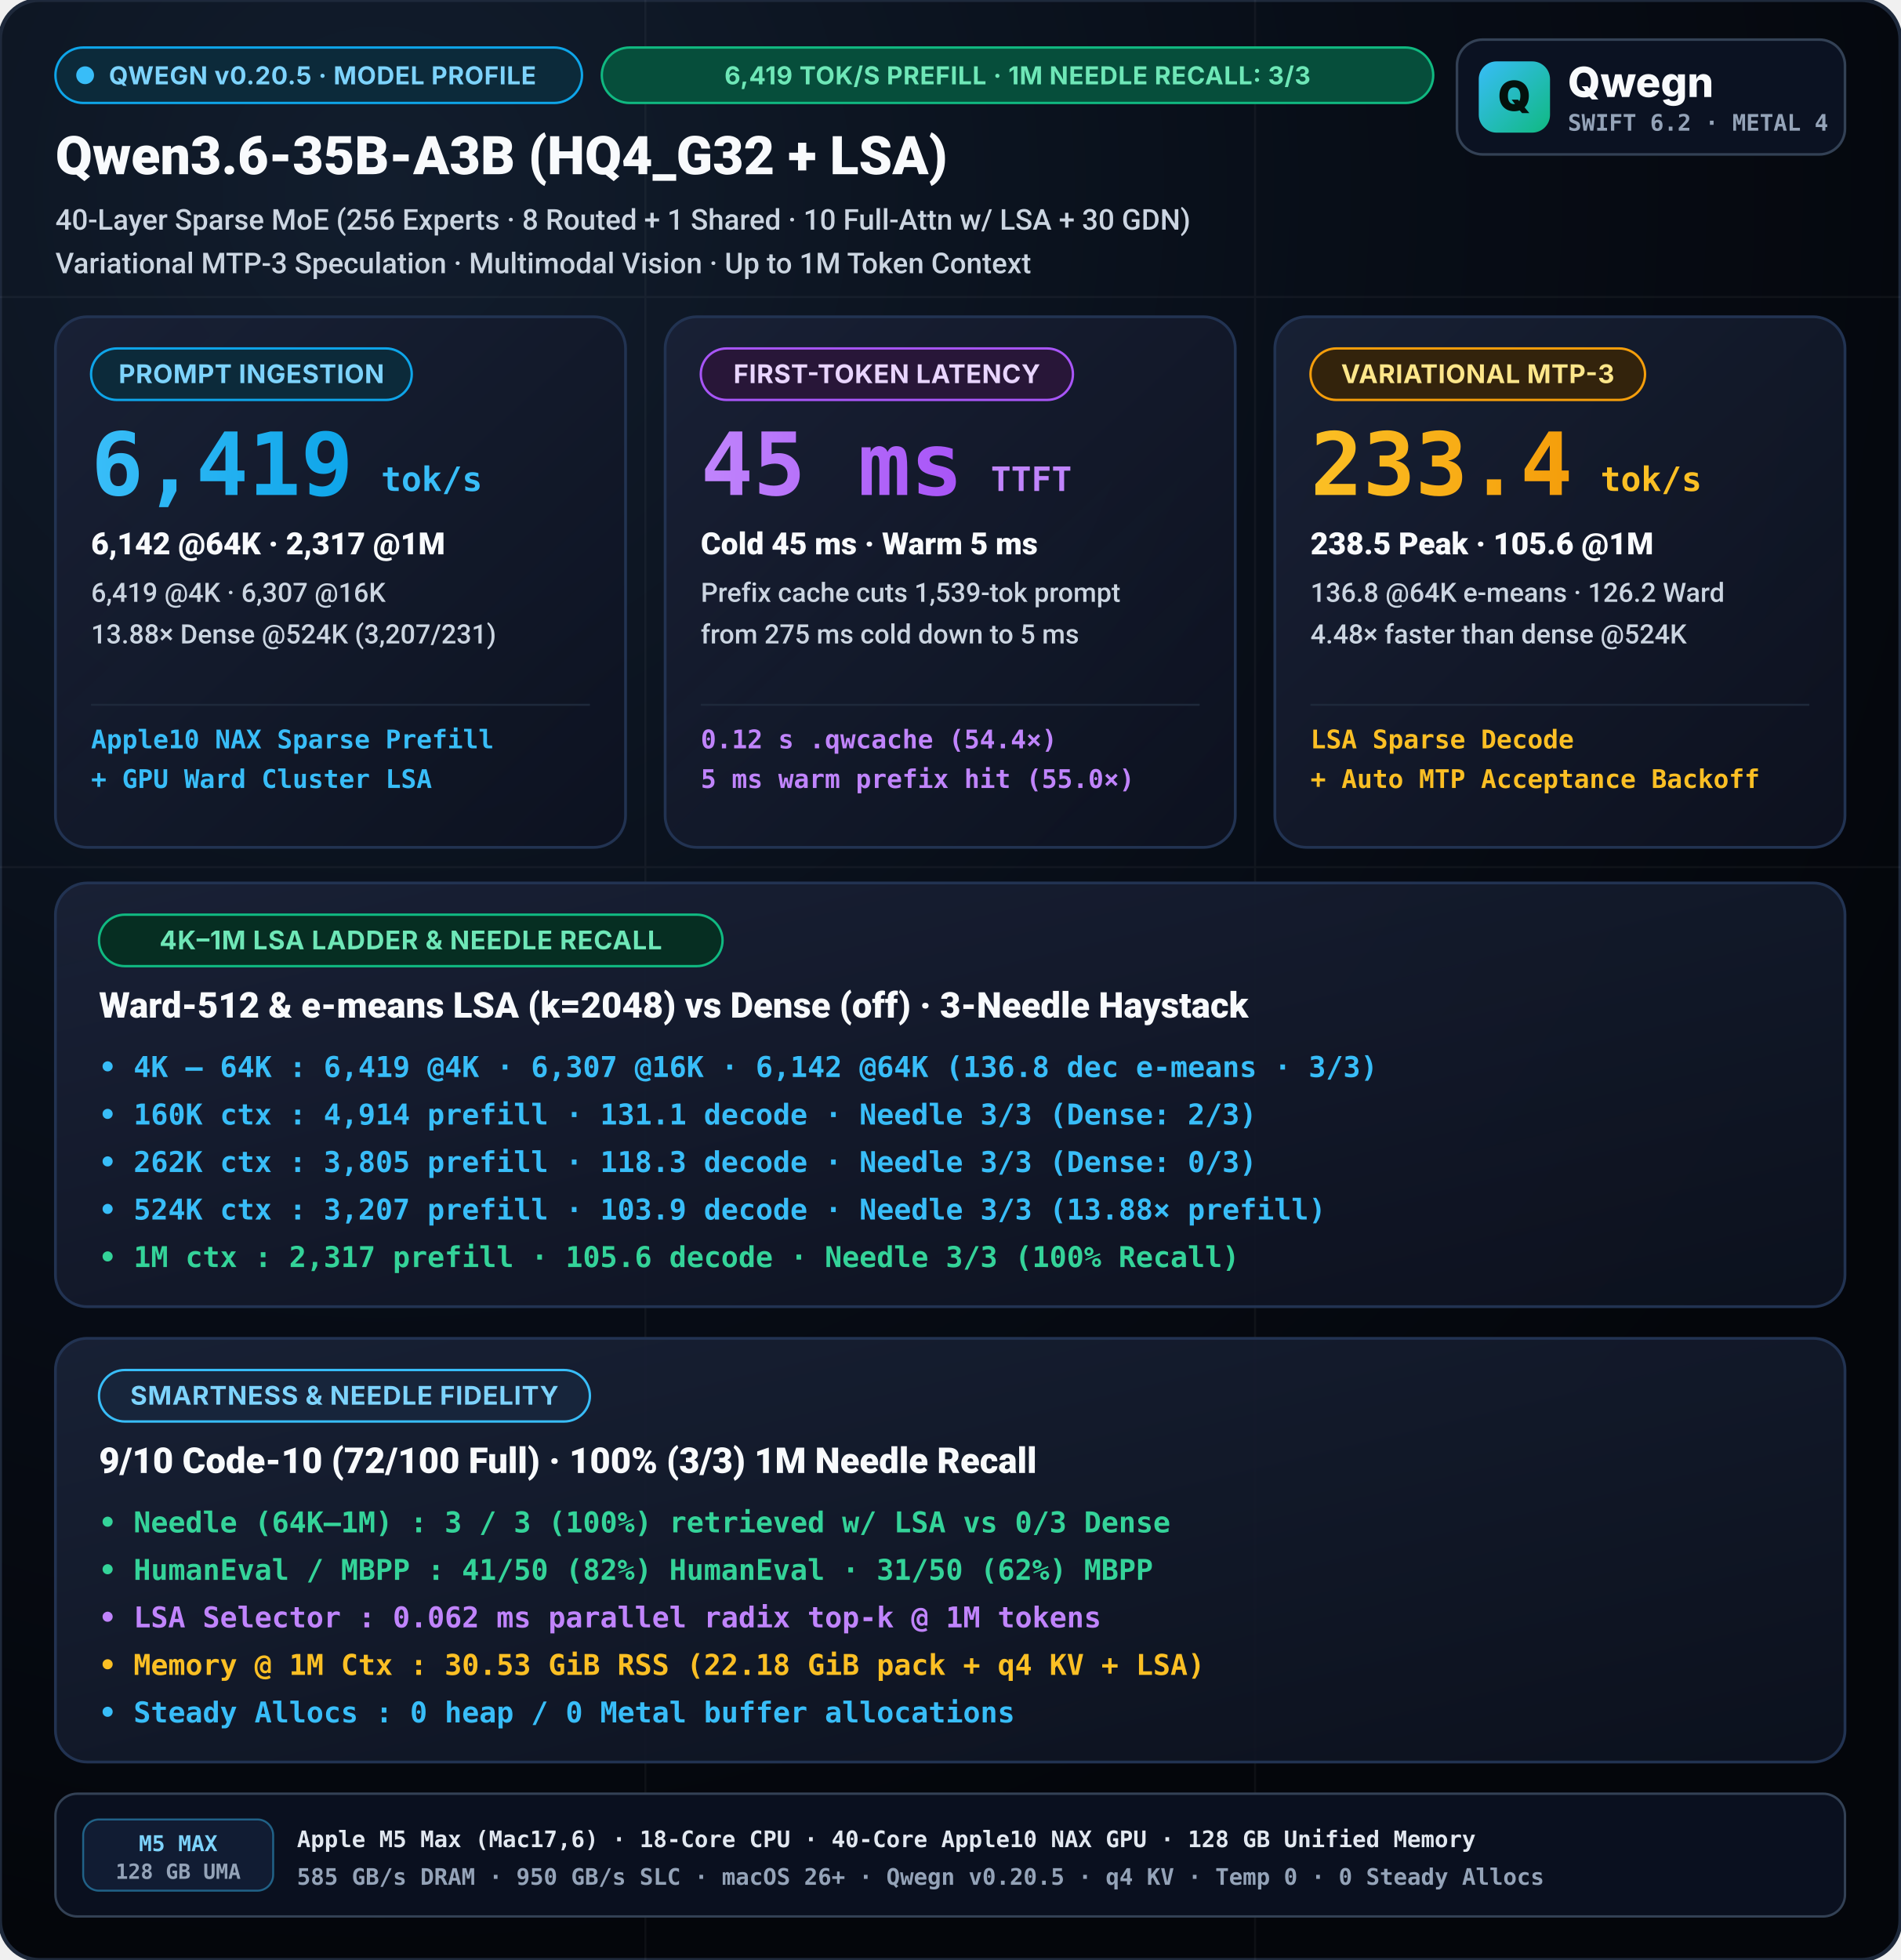
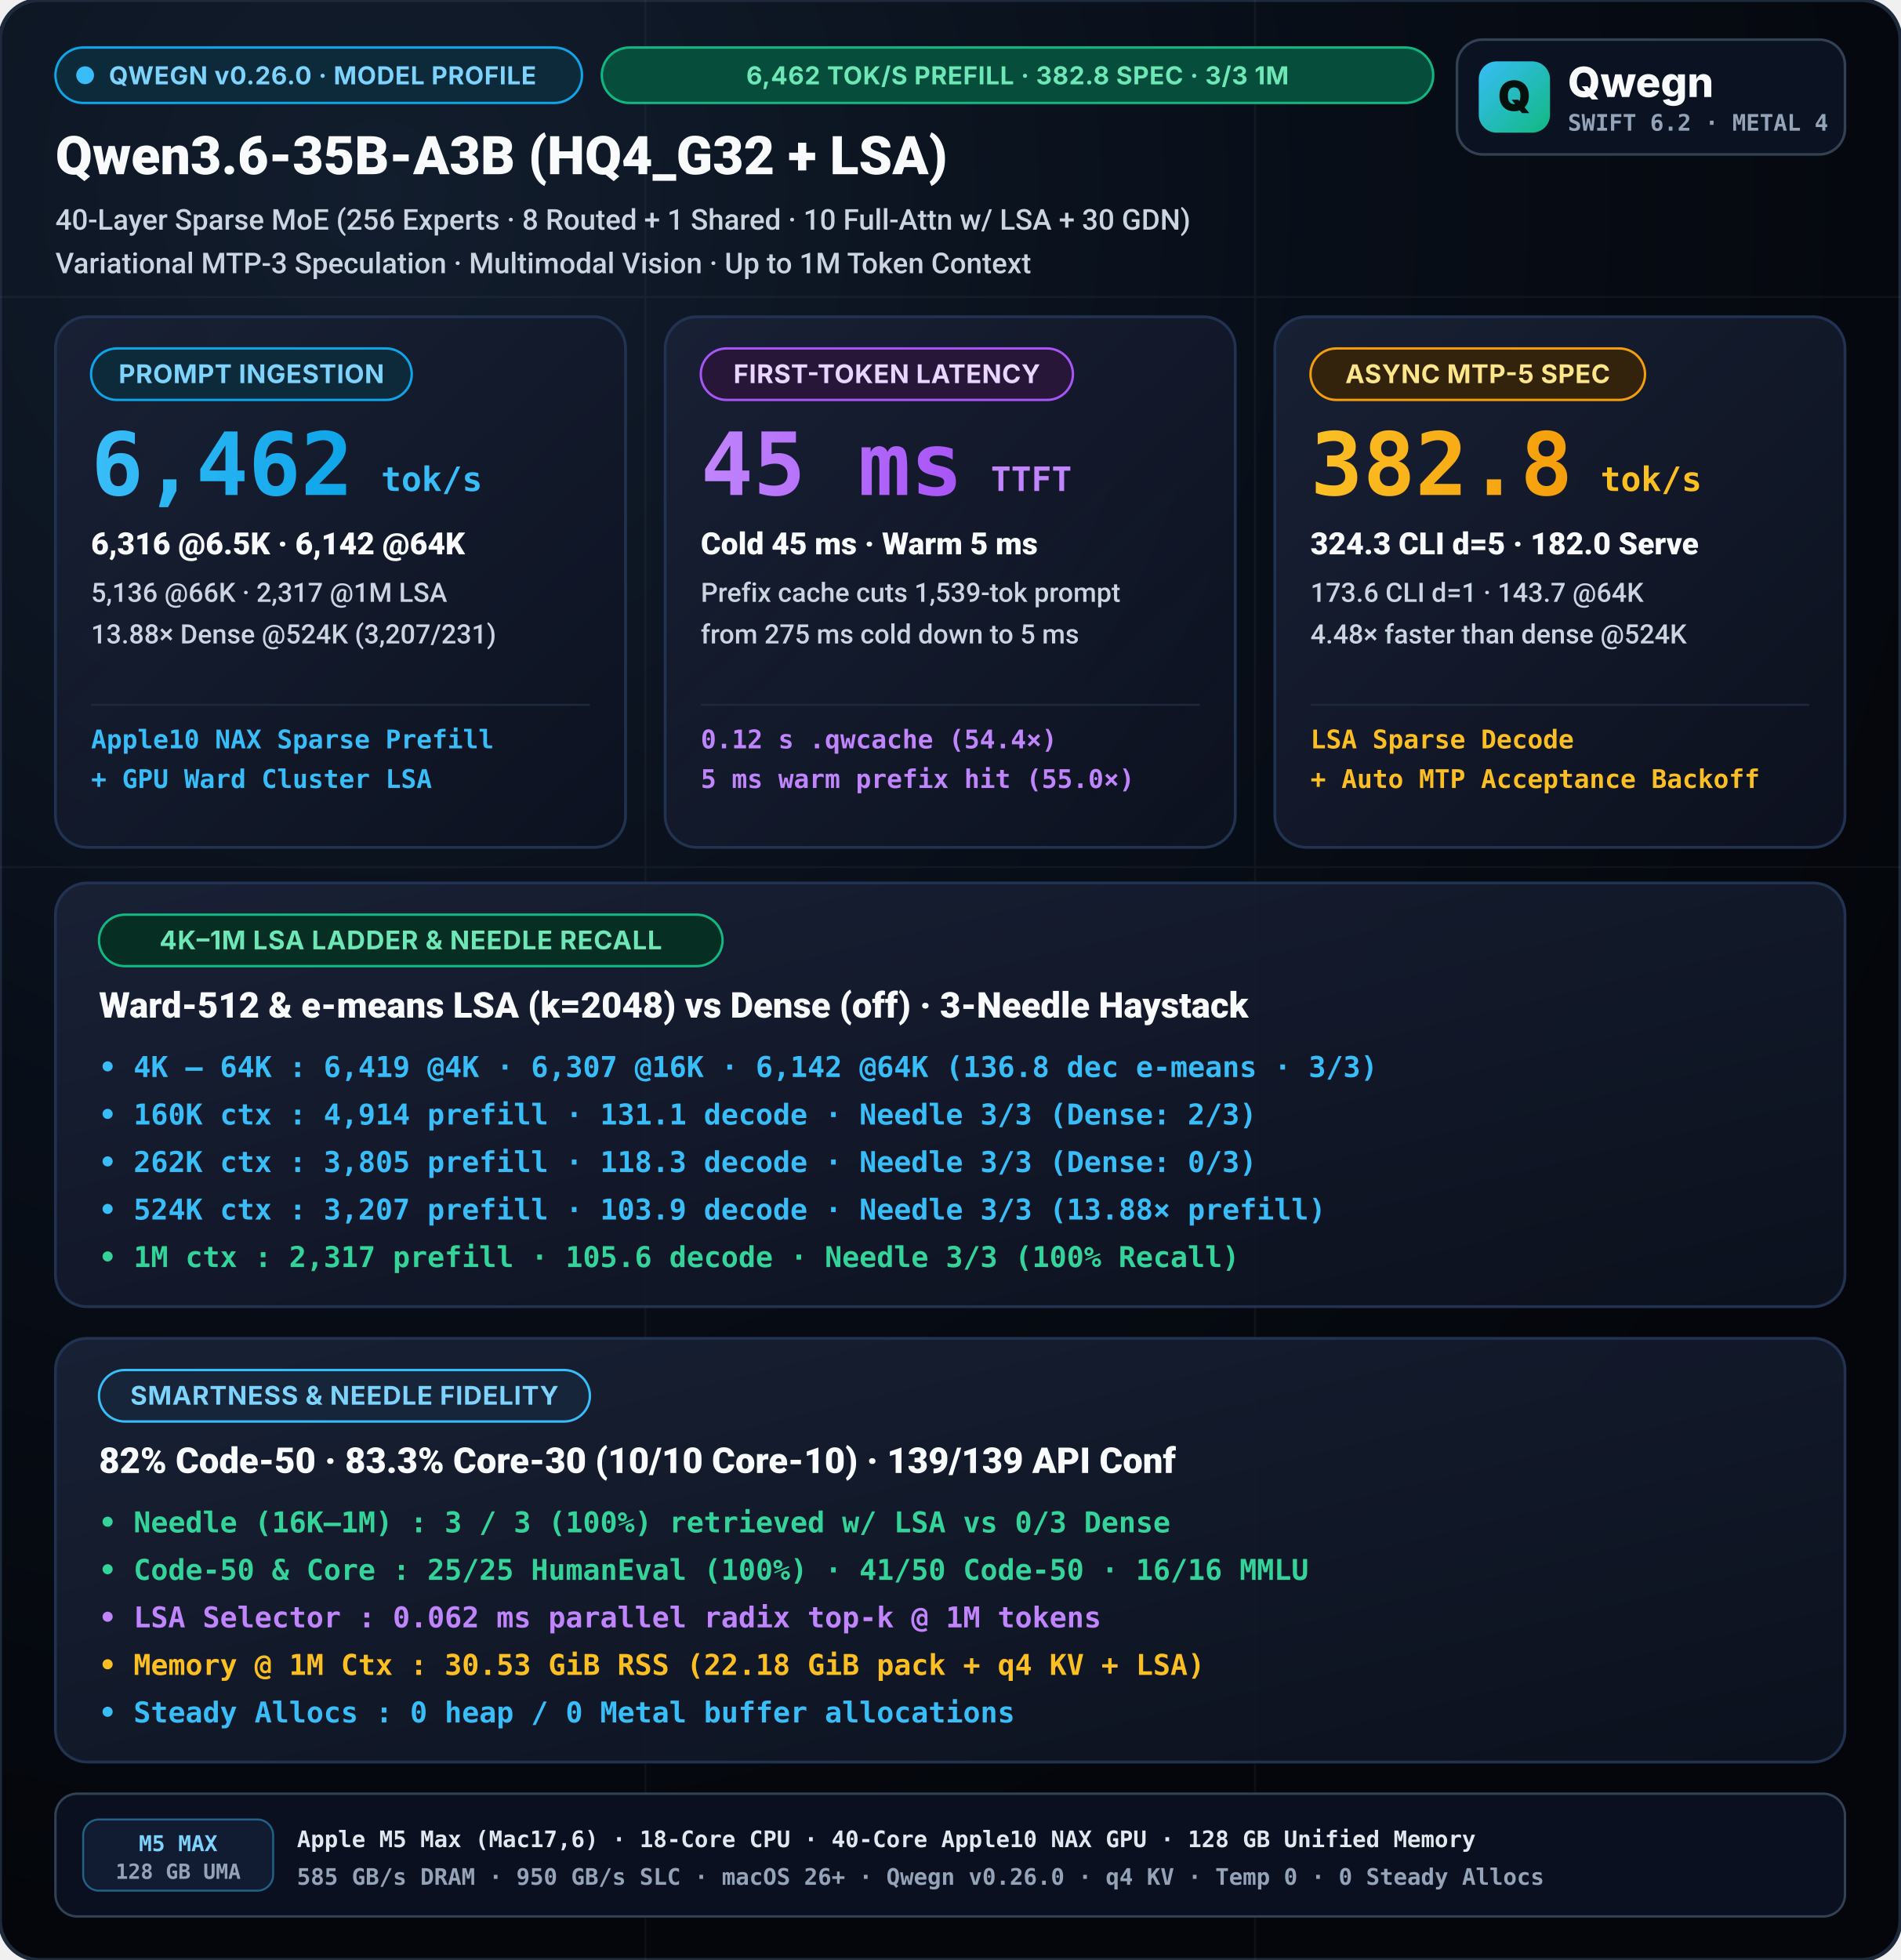
<svg xmlns="http://www.w3.org/2000/svg" viewBox="0 0 960 990" width="960" height="990">
  <defs>
    <radialGradient id="bgGlow" cx="20%" cy="10%" r="90%">
      <stop offset="0%" stop-color="#121d2d" />
      <stop offset="55%" stop-color="#080e18" />
      <stop offset="100%" stop-color="#04060b" />
    </radialGradient>
    <linearGradient id="cardGrad" x1="0%" y1="0%" x2="100%" y2="100%">
      <stop offset="0%" stop-color="#192136" stop-opacity="0.95" />
      <stop offset="100%" stop-color="#0d1220" stop-opacity="0.88" />
    </linearGradient>
    <linearGradient id="cyanGrad" x1="0%" y1="0%" x2="100%" y2="0%">
      <stop offset="0%" stop-color="#38bdf8" />
      <stop offset="100%" stop-color="#0ea5e9" />
    </linearGradient>
    <linearGradient id="purpleGrad" x1="0%" y1="0%" x2="100%" y2="0%">
      <stop offset="0%" stop-color="#c084fc" />
      <stop offset="100%" stop-color="#a855f7" />
    </linearGradient>
    <linearGradient id="amberGrad" x1="0%" y1="0%" x2="100%" y2="0%">
      <stop offset="0%" stop-color="#fbbf24" />
      <stop offset="100%" stop-color="#f59e0b" />
    </linearGradient>
    <linearGradient id="mark" x1="0" y1="0" x2="1" y2="1">
      <stop offset="0%" stop-color="#38bdf8" />
      <stop offset="100%" stop-color="#10b981" />
    </linearGradient>
  </defs>
  <style>
    svg { text-rendering: geometricPrecision; -webkit-font-smoothing: antialiased; }
    .title { font-family: -apple-system, BlinkMacSystemFont, "SF Pro Display", "Segoe UI", Roboto, sans-serif; font-weight: 800; }
    .subtitle { font-family: -apple-system, BlinkMacSystemFont, "SF Pro Text", "Segoe UI", Roboto, sans-serif; font-weight: 500; }
    .sans { font-family: -apple-system, BlinkMacSystemFont, "SF Pro Display", "Inter", "Segoe UI", system-ui, sans-serif; }
    .mono { font-family: "SF Mono", "JetBrains Mono", Menlo, Consolas, monospace; font-weight: 600; }
  </style>
  <rect width="960" height="990" rx="20" fill="url(#bgGlow)" stroke="#1e293b" stroke-width="2" />
  <g opacity="0.04" stroke="#ffffff" stroke-width="1">
    <line x1="0" y1="150" x2="960" y2="150" />
    <line x1="0" y1="438" x2="960" y2="438" />
    <line x1="326" y1="0" x2="326" y2="990" />
    <line x1="634" y1="0" x2="634" y2="990" />
  </g>
  <g transform="translate(28, 24)">
    <rect x="0.0" y="0.0" width="266" height="28" rx="14.0" fill="#0c2a3a" stroke="#0ea5e9" stroke-width="1.2" />
    <circle cx="15.0" cy="14.0" r="4.5" fill="#38bdf8" />
-     <text x="27.0" y="18.6" class="sans" font-size="12.5" font-weight="700" fill="#7dd3fc" letter-spacing="0.25">QWEGN v0.20.5 · MODEL PROFILE</text>
+     <text x="27.0" y="18.6" class="sans" font-size="12.5" font-weight="700" fill="#7dd3fc" letter-spacing="0.25">QWEGN v0.26.0 · MODEL PROFILE</text>
    <rect x="276.0" y="0.0" width="420" height="28" rx="14.0" fill="#064e3b" stroke="#10b981" stroke-width="1.2" />
-     <text x="486.0" y="18.6" text-anchor="middle" class="sans" font-size="12.5" font-weight="700" fill="#6ee7b7" letter-spacing="0.25">6,419 TOK/S PREFILL · 1M NEEDLE RECALL: 3/3</text>
+     <text x="486.0" y="18.6" text-anchor="middle" class="sans" font-size="12.5" font-weight="700" fill="#6ee7b7" letter-spacing="0.25">6,462 TOK/S PREFILL · 382.8 SPEC · 3/3 1M</text>
    <text x="0" y="64" fill="#f8fafc" class="title" font-size="27">Qwen3.6-35B-A3B (HQ4_G32 + LSA)</text>
    <text x="0" y="92" fill="#cbd5e1" class="subtitle" font-size="14.5">40-Layer Sparse MoE (256 Experts · 8 Routed + 1 Shared · 10 Full-Attn w/ LSA + 30 GDN)</text>
    <text x="0" y="114" fill="#cbd5e1" class="subtitle" font-size="14.5">Variational MTP-3 Speculation · Multimodal Vision · Up to 1M Token Context</text>
  </g>
  <g transform="translate(736, 20)">
    <rect width="196" height="58" rx="13" fill="#0b1222" stroke="#334155" stroke-width="1.3" />
    <rect x="11" y="11" width="36" height="36" rx="9" fill="url(#mark)" />
    <text x="29" y="36" text-anchor="middle" class="sans" font-size="21" font-weight="900" fill="#04110c">Q</text>
    <text x="56" y="29" class="sans" font-size="21" font-weight="800" fill="#f8fafc">Qwegn</text>
    <text x="56" y="46" class="mono" font-size="11.5" font-weight="700" fill="#94a3b8">SWIFT 6.2 · METAL 4</text>
  </g>
  <g transform="translate(28, 160)">
    <rect width="288" height="268" rx="16" fill="url(#cardGrad)" stroke="#223352" stroke-width="1.4" />
    <rect x="18.0" y="16.0" width="162" height="26" rx="13.0" fill="#0c2a3a" stroke="#0ea5e9" stroke-width="1.2" />
    <text x="99.0" y="33.5" text-anchor="middle" class="sans" font-size="13" font-weight="700" fill="#7dd3fc" letter-spacing="0.2">PROMPT INGESTION</text>
-     <text x="18" y="90" fill="url(#cyanGrad)" class="title mono" font-size="44">6,419</text>
+     <text x="18" y="90" fill="url(#cyanGrad)" class="title mono" font-size="44">6,462</text>
    <text x="164.5" y="88" fill="#38bdf8" class="title mono" font-size="17">tok/s</text>
-     <text x="18" y="120" fill="#f8fafc" class="title" font-size="15.5">6,142 @64K · 2,317 @1M</text>
-     <text x="18" y="144" fill="#cbd5e1" class="subtitle" font-size="13.5">6,419 @4K · 6,307 @16K</text>
+     <text x="18" y="120" fill="#f8fafc" class="title" font-size="15.5">6,316 @6.5K · 6,142 @64K</text>
+     <text x="18" y="144" fill="#cbd5e1" class="subtitle" font-size="13.5">5,136 @66K · 2,317 @1M LSA</text>
    <text x="18" y="165" fill="#cbd5e1" class="subtitle" font-size="13.5">13.88× Dense @524K (3,207/231)</text>
    <line x1="18" y1="196" x2="270" y2="196" stroke="#1e293b" stroke-width="1" />
    <text x="18" y="218" fill="#38bdf8" class="mono" font-size="13">Apple10 NAX Sparse Prefill</text>
    <text x="18" y="238" fill="#38bdf8" class="mono" font-size="13">+ GPU Ward Cluster LSA</text>
  </g>
  <g transform="translate(336, 160)">
    <rect width="288" height="268" rx="16" fill="url(#cardGrad)" stroke="#223352" stroke-width="1.4" />
    <rect x="18.0" y="16.0" width="188" height="26" rx="13.0" fill="#281638" stroke="#a855f7" stroke-width="1.2" />
    <text x="112.0" y="33.5" text-anchor="middle" class="sans" font-size="13" font-weight="700" fill="#e9d5ff" letter-spacing="0.2">FIRST-TOKEN LATENCY</text>
    <text x="18" y="90" fill="url(#purpleGrad)" class="title mono" font-size="44">45 ms</text>
    <text x="164.5" y="88" fill="#c084fc" class="title mono" font-size="17">TTFT</text>
    <text x="18" y="120" fill="#f8fafc" class="title" font-size="15.5">Cold 45 ms · Warm 5 ms</text>
    <text x="18" y="144" fill="#cbd5e1" class="subtitle" font-size="13.5">Prefix cache cuts 1,539-tok prompt</text>
    <text x="18" y="165" fill="#cbd5e1" class="subtitle" font-size="13.5">from 275 ms cold down to 5 ms</text>
    <line x1="18" y1="196" x2="270" y2="196" stroke="#1e293b" stroke-width="1" />
    <text x="18" y="218" fill="#c084fc" class="mono" font-size="13">0.12 s .qwcache (54.4×)</text>
    <text x="18" y="238" fill="#c084fc" class="mono" font-size="13">5 ms warm prefix hit (55.0×)</text>
  </g>
  <g transform="translate(644, 160)">
    <rect width="288" height="268" rx="16" fill="url(#cardGrad)" stroke="#223352" stroke-width="1.4" />
    <rect x="18.0" y="16.0" width="169" height="26" rx="13.0" fill="#33230c" stroke="#f59e0b" stroke-width="1.2" />
-     <text x="102.5" y="33.5" text-anchor="middle" class="sans" font-size="13" font-weight="700" fill="#fde68a" letter-spacing="0.2">VARIATIONAL MTP-3</text>
-     <text x="18" y="90" fill="url(#amberGrad)" class="title mono" font-size="44">233.4</text>
+     <text x="102.5" y="33.5" text-anchor="middle" class="sans" font-size="13" font-weight="700" fill="#fde68a" letter-spacing="0.2">ASYNC MTP-5 SPEC</text>
+     <text x="18" y="90" fill="url(#amberGrad)" class="title mono" font-size="44">382.8</text>
    <text x="164.5" y="88" fill="#fbbf24" class="title mono" font-size="17">tok/s</text>
-     <text x="18" y="120" fill="#f8fafc" class="title" font-size="15.5">238.5 Peak · 105.6 @1M</text>
-     <text x="18" y="144" fill="#cbd5e1" class="subtitle" font-size="13.5">136.8 @64K e-means · 126.2 Ward</text>
+     <text x="18" y="120" fill="#f8fafc" class="title" font-size="15.5">324.3 CLI d=5 · 182.0 Serve</text>
+     <text x="18" y="144" fill="#cbd5e1" class="subtitle" font-size="13.5">173.6 CLI d=1 · 143.7 @64K</text>
    <text x="18" y="165" fill="#cbd5e1" class="subtitle" font-size="13.5">4.48× faster than dense @524K</text>
    <line x1="18" y1="196" x2="270" y2="196" stroke="#1e293b" stroke-width="1" />
    <text x="18" y="218" fill="#fbbf24" class="mono" font-size="13">LSA Sparse Decode</text>
    <text x="18" y="238" fill="#fbbf24" class="mono" font-size="13">+ Auto MTP Acceptance Backoff</text>
  </g>
  <g transform="translate(28, 446)">
    <rect width="904" height="214" rx="16" fill="url(#cardGrad)" stroke="#223352" stroke-width="1.4" />
    <rect x="22.0" y="16.0" width="315" height="26" rx="13.0" fill="#062e22" stroke="#10b981" stroke-width="1.2" />
    <text x="179.5" y="33.5" text-anchor="middle" class="sans" font-size="13" font-weight="700" fill="#6ee7b7" letter-spacing="0.3">4K–1M LSA LADDER &amp; NEEDLE RECALL</text>
    <text x="22" y="68" fill="#f8fafc" class="title" font-size="18">Ward-512 &amp; e-means LSA (k=2048) vs Dense (off) · 3-Needle Haystack</text>
    <text x="22" y="98" fill="#38bdf8" class="mono" font-size="14.5">• 4K – 64K : 6,419 @4K · 6,307 @16K · 6,142 @64K (136.8 dec e-means · 3/3)</text>
    <text x="22" y="122" fill="#38bdf8" class="mono" font-size="14.5">• 160K ctx : 4,914 prefill · 131.1 decode · Needle 3/3 (Dense: 2/3)</text>
    <text x="22" y="146" fill="#38bdf8" class="mono" font-size="14.5">• 262K ctx : 3,805 prefill · 118.3 decode · Needle 3/3 (Dense: 0/3)</text>
    <text x="22" y="170" fill="#38bdf8" class="mono" font-size="14.5">• 524K ctx : 3,207 prefill · 103.9 decode · Needle 3/3 (13.88× prefill)</text>
    <text x="22" y="194" fill="#34d399" class="mono" font-size="14.5">• 1M   ctx : 2,317 prefill · 105.6 decode · Needle 3/3 (100% Recall)</text>
  </g>
  <g transform="translate(28, 676)">
    <rect width="904" height="214" rx="16" fill="url(#cardGrad)" stroke="#223352" stroke-width="1.4" />
    <rect x="22.0" y="16.0" width="248" height="26" rx="13.0" fill="#17253b" stroke="#38bdf8" stroke-width="1.2" />
    <text x="146.0" y="33.5" text-anchor="middle" class="sans" font-size="13" font-weight="700" fill="#7dd3fc" letter-spacing="0.3">SMARTNESS &amp; NEEDLE FIDELITY</text>
-     <text x="22" y="68" fill="#f8fafc" class="title" font-size="18">9/10 Code-10 (72/100 Full) · 100% (3/3) 1M Needle Recall</text>
-     <text x="22" y="98" fill="#34d399" class="mono" font-size="14.5">• Needle (64K–1M)  : 3 / 3 (100%) retrieved w/ LSA vs 0/3 Dense</text>
-     <text x="22" y="122" fill="#34d399" class="mono" font-size="14.5">• HumanEval / MBPP : 41/50 (82%) HumanEval · 31/50 (62%) MBPP</text>
+     <text x="22" y="68" fill="#f8fafc" class="title" font-size="18">82% Code-50 · 83.3% Core-30 (10/10 Core-10) · 139/139 API Conf</text>
+     <text x="22" y="98" fill="#34d399" class="mono" font-size="14.5">• Needle (16K–1M)  : 3 / 3 (100%) retrieved w/ LSA vs 0/3 Dense</text>
+     <text x="22" y="122" fill="#34d399" class="mono" font-size="14.5">• Code-50 &amp; Core   : 25/25 HumanEval (100%) · 41/50 Code-50 · 16/16 MMLU</text>
    <text x="22" y="146" fill="#c084fc" class="mono" font-size="14.5">• LSA Selector     : 0.062 ms parallel radix top-k @ 1M tokens</text>
    <text x="22" y="170" fill="#fbbf24" class="mono" font-size="14.5">• Memory @ 1M Ctx  : 30.53 GiB RSS (22.18 GiB pack + q4 KV + LSA)</text>
    <text x="22" y="194" fill="#38bdf8" class="mono" font-size="14.5">• Steady Allocs    : 0 heap / 0 Metal buffer allocations</text>
  </g>
  <g transform="translate(28, 906)">
    <rect width="904" height="62" rx="11" fill="#0a101f" stroke="#334155" stroke-width="1.2" />
    <rect x="14" y="13" width="96" height="36" rx="8" fill="#111c33" stroke="#38bdf8" stroke-opacity="0.45" stroke-width="1" />
    <text x="62" y="29" text-anchor="middle" class="mono" font-size="11" font-weight="800" fill="#7dd3fc">M5 MAX</text>
    <text x="62" y="43" text-anchor="middle" class="mono" font-size="10.5" fill="#94a3b8">128 GB UMA</text>
    <text x="122" y="27" class="mono" font-size="11.5" font-weight="700" fill="#e2e8f0">Apple M5 Max (Mac17,6) · 18-Core CPU · 40-Core Apple10 NAX GPU · 128 GB Unified Memory</text>
-     <text x="122" y="46" class="mono" font-size="11.5" fill="#94a3b8">585 GB/s DRAM · 950 GB/s SLC · macOS 26+ · Qwegn v0.20.5 · q4 KV · Temp 0 · 0 Steady Allocs</text>
+     <text x="122" y="46" class="mono" font-size="11.5" fill="#94a3b8">585 GB/s DRAM · 950 GB/s SLC · macOS 26+ · Qwegn v0.26.0 · q4 KV · Temp 0 · 0 Steady Allocs</text>
  </g>
</svg>
